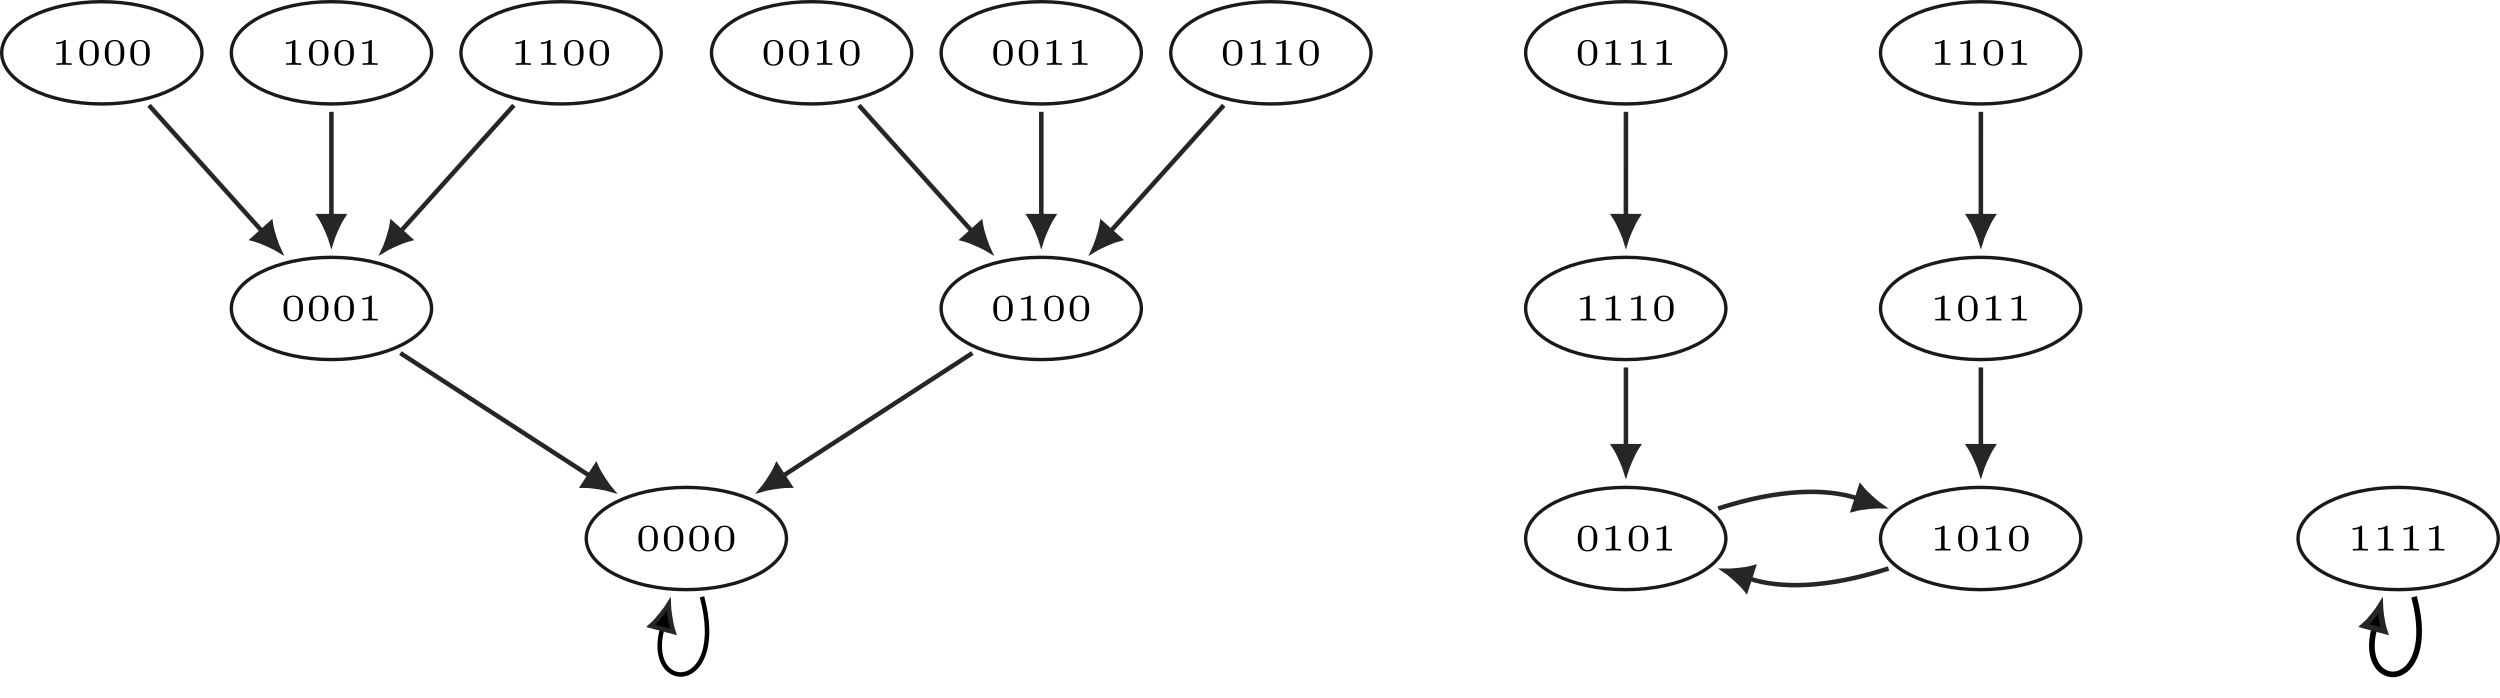
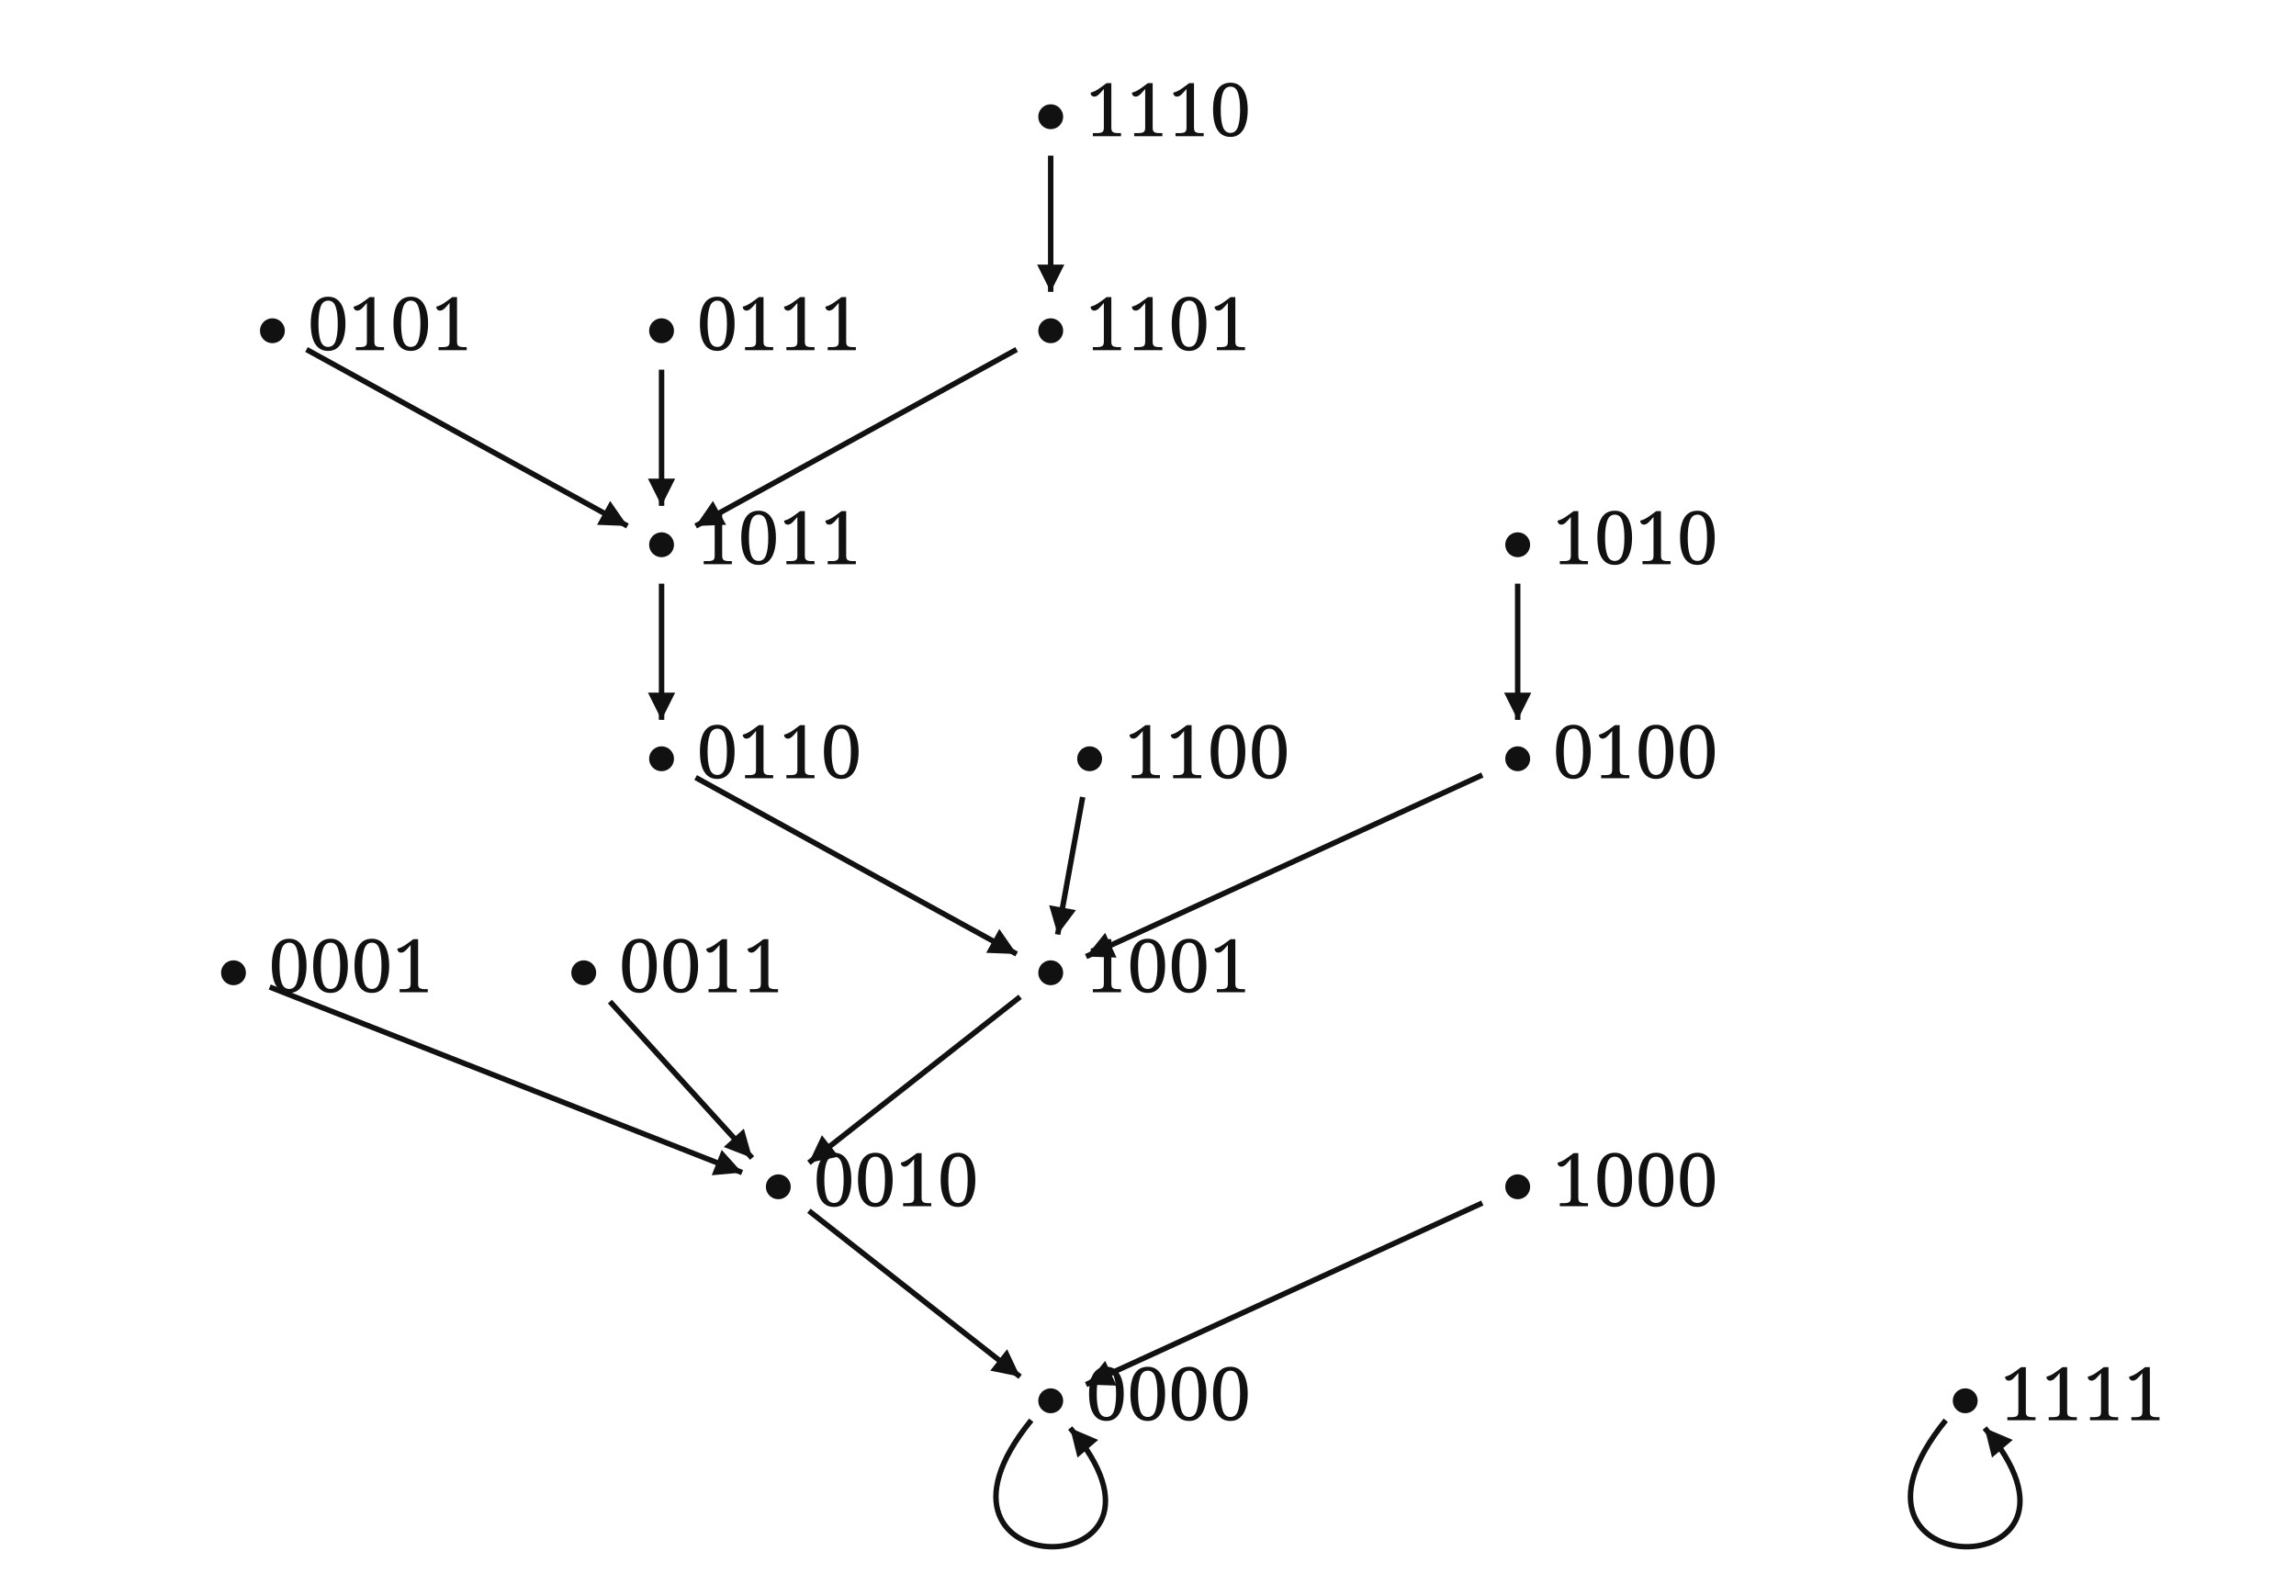
- <svg xmlns="http://www.w3.org/2000/svg" xmlns:xlink="http://www.w3.org/1999/xlink" version="1.1" width="872.996pt" height="243.422pt" viewBox="-131.258 -131.259 872.996 243.422">
+ <svg xmlns="http://www.w3.org/2000/svg" viewBox="0 0 590 410" role="img" aria-labelledby="title desc">
  <defs>
-     <path id="g0-48" d="M2.994-1.594C2.994-1.953 2.994-3.318 1.694-3.318S.394-1.953 .394-1.594C.394-1.23 .394 .11 1.694 .11S2.994-1.23 2.994-1.594ZM1.694-.055C1.509-.055 1.091-.12 .966-.623C.897-.892 .892-1.245 .892-1.654C.892-2.022 .892-2.366 .971-2.65C1.096-3.068 1.479-3.153 1.694-3.153C2.062-3.153 2.326-2.964 2.426-2.615C2.496-2.361 2.496-1.948 2.496-1.654C2.496-1.315 2.496-.912 2.421-.613C2.291-.13 1.893-.055 1.694-.055Z" />
-     <path id="g0-49" d="M1.983-3.168C1.983-3.318 1.968-3.318 1.803-3.318C1.45-2.999 .897-2.999 .797-2.999H.712V-2.78H.797C.912-2.78 1.235-2.795 1.524-2.919V-.428C1.524-.274 1.524-.219 .996-.219H.747V0C1.021-.02 1.465-.02 1.753-.02S2.486-.02 2.76 0V-.219H2.511C1.983-.219 1.983-.274 1.983-.428V-3.168Z" />
+     <marker id="arrow" viewBox="0 0 8 8" refX="8" refY="4" markerWidth="5" markerHeight="5" orient="auto">
+       <path d="M0 0 8 4 0 8Z" fill="#111" />
+     </marker>
  </defs>
-   <g id="page1" transform="matrix(1.988 0 0 1.988 0 0)">
-     <path d="M-30.551-56.746C-30.551-61.704-38.426-65.727-48.141-65.727C-57.852-65.727-65.727-61.704-65.727-56.746C-65.727-51.786-57.852-47.766-48.141-47.766C-38.426-47.766-30.551-51.786-30.551-56.746Z" stroke="#1a1a1a" fill="none" stroke-width=".598" stroke-miterlimit="10" />
-     <g transform="matrix(1.31999 0 0 1.31999 -124.2334 -125.9207)">
-       <use x="50.868" y="54.011" xlink:href="#g0-49" />
-       <use x="54.258" y="54.011" xlink:href="#g0-48" />
-       <use x="57.648" y="54.011" xlink:href="#g0-48" />
-       <use x="61.038" y="54.011" xlink:href="#g0-48" />
+   <g fill="none" stroke="#111" stroke-width="1.4" marker-end="url(#arrow)">
+     <path data-from="1000" data-to="0000" d="M380.91 309.17 L279.09 355.83" />
+     <path data-from="1001" data-to="0010" d="M262.14 256.18 L207.86 298.82" />
+     <path data-from="1010" data-to="0100" d="M390.00 150.00 L390.00 185.00" />
+     <path data-from="1011" data-to="0110" d="M170.00 150.00 L170.00 185.00" />
+     <path data-from="1100" data-to="1001" d="M278.21 204.84 L271.79 240.16" />
+     <path data-from="1101" data-to="1011" d="M261.24 89.82 L178.76 135.18" />
+     <path data-from="1110" data-to="1101" d="M270.00 40.00 L270.00 75.00" />
+     <path data-from="1111" data-to="1111" d="M500 365 C465 408 545 408 510 367" />
+     <path data-from="0101" data-to="1011" d="M78.76 89.82 L161.24 135.18" />
+     <path data-from="0111" data-to="1011" d="M170.00 95.00 L170.00 130.00" />
+     <path data-from="0110" data-to="1001" d="M178.76 199.82 L261.24 245.18" />
+     <path data-from="0100" data-to="1001" d="M380.91 199.17 L279.09 245.83" />
+     <path data-from="0001" data-to="0010" d="M69.31 253.66 L190.69 301.34" />
+     <path data-from="0011" data-to="0010" d="M156.73 257.40 L193.27 297.60" />
+     <path data-from="0010" data-to="0000" d="M207.86 311.18 L262.14 353.82" />
+     <path data-from="0000" data-to="0000" d="M265 365 C230 408 310 408 275 367" />
+   </g>
+   <g fill="#111" font-family="Georgia, serif" font-size="19">
+     <g data-state="1000">
+       <circle cx="390" cy="305" r="3.2" />
+       <text x="399" y="310">1000</text>
    </g>
-     <path d="M9.781-56.746C9.781-61.704 1.91-65.727-7.805-65.727C-17.516-65.727-25.391-61.704-25.391-56.746C-25.391-51.786-17.516-47.766-7.805-47.766C1.91-47.766 9.781-51.786 9.781-56.746Z" stroke="#1a1a1a" fill="none" stroke-width=".598" stroke-miterlimit="10" />
-     <g transform="matrix(1.31999 0 0 1.31999 -83.89779 -125.9207)">
-       <use x="50.868" y="54.011" xlink:href="#g0-49" />
-       <use x="54.258" y="54.011" xlink:href="#g0-48" />
-       <use x="57.648" y="54.011" xlink:href="#g0-48" />
-       <use x="61.038" y="54.011" xlink:href="#g0-49" />
+     <g data-state="1001">
+       <circle cx="270" cy="250" r="3.2" />
+       <text x="279" y="255">1001</text>
    </g>
-     <path d="M50.121-56.746C50.121-61.704 42.246-65.727 32.531-65.727C22.82-65.727 14.945-61.704 14.945-56.746C14.945-51.786 22.82-47.766 32.531-47.766C42.246-47.766 50.121-51.786 50.121-56.746Z" stroke="#1a1a1a" fill="none" stroke-width=".598" stroke-miterlimit="10" />
-     <g transform="matrix(1.31999 0 0 1.31999 -43.56159 -125.9207)">
-       <use x="50.868" y="54.011" xlink:href="#g0-49" />
-       <use x="54.258" y="54.011" xlink:href="#g0-49" />
-       <use x="57.648" y="54.011" xlink:href="#g0-48" />
-       <use x="61.038" y="54.011" xlink:href="#g0-48" />
+     <g data-state="1010">
+       <circle cx="390" cy="140" r="3.2" />
+       <text x="399" y="145">1010</text>
    </g>
-     <path d="M9.781-11.844C9.781-16.805 1.91-20.824-7.805-20.824C-17.516-20.824-25.391-16.805-25.391-11.844C-25.391-6.883-17.516-2.863-7.805-2.863C1.91-2.863 9.781-6.883 9.781-11.844Z" stroke="#1a1a1a" fill="none" stroke-width=".598" stroke-miterlimit="10" />
-     <g transform="matrix(1.31999 0 0 1.31999 -83.89779 -81.01945)">
-       <use x="50.868" y="54.011" xlink:href="#g0-48" />
-       <use x="54.258" y="54.011" xlink:href="#g0-48" />
-       <use x="57.648" y="54.011" xlink:href="#g0-48" />
-       <use x="61.038" y="54.011" xlink:href="#g0-49" />
+     <g data-state="1011">
+       <circle cx="170" cy="140" r="3.2" />
+       <text x="179" y="145">1011</text>
    </g>
-     <path d="M94.121-56.746C94.121-61.704 86.25-65.727 76.535-65.727C66.824-65.727 58.949-61.704 58.949-56.746C58.949-51.786 66.824-47.766 76.535-47.766C86.25-47.766 94.121-51.786 94.121-56.746Z" stroke="#1a1a1a" fill="none" stroke-width=".598" stroke-miterlimit="10" />
-     <g transform="matrix(1.31999 0 0 1.31999 .441209 -125.9207)">
-       <use x="50.868" y="54.011" xlink:href="#g0-48" />
-       <use x="54.258" y="54.011" xlink:href="#g0-48" />
-       <use x="57.648" y="54.011" xlink:href="#g0-49" />
-       <use x="61.038" y="54.011" xlink:href="#g0-48" />
+     <g data-state="1100">
+       <circle cx="280" cy="195" r="3.2" />
+       <text x="289" y="200">1100</text>
    </g>
-     <path d="M134.457-56.746C134.457-61.704 126.586-65.727 116.871-65.727C107.16-65.727 99.285-61.704 99.285-56.746C99.285-51.786 107.16-47.766 116.871-47.766C126.586-47.766 134.457-51.786 134.457-56.746Z" stroke="#1a1a1a" fill="none" stroke-width=".598" stroke-miterlimit="10" />
-     <g transform="matrix(1.31999 0 0 1.31999 40.77741 -125.9207)">
-       <use x="50.868" y="54.011" xlink:href="#g0-48" />
-       <use x="54.258" y="54.011" xlink:href="#g0-48" />
-       <use x="57.648" y="54.011" xlink:href="#g0-49" />
-       <use x="61.038" y="54.011" xlink:href="#g0-49" />
+     <g data-state="1101">
+       <circle cx="270" cy="85" r="3.2" />
+       <text x="279" y="90">1101</text>
    </g>
-     <path d="M174.792-56.746C174.792-61.704 166.922-65.727 157.208-65.727C147.496-65.727 139.621-61.704 139.621-56.746C139.621-51.786 147.496-47.766 157.208-47.766C166.922-47.766 174.792-51.786 174.792-56.746Z" stroke="#1a1a1a" fill="none" stroke-width=".598" stroke-miterlimit="10" />
-     <g transform="matrix(1.31999 0 0 1.31999 81.11341 -125.9207)">
-       <use x="50.868" y="54.011" xlink:href="#g0-48" />
-       <use x="54.258" y="54.011" xlink:href="#g0-49" />
-       <use x="57.648" y="54.011" xlink:href="#g0-49" />
-       <use x="61.038" y="54.011" xlink:href="#g0-48" />
+     <g data-state="1110">
+       <circle cx="270" cy="30" r="3.2" />
+       <text x="279" y="35">1110</text>
    </g>
-     <path d="M134.457-11.844C134.457-16.805 126.586-20.824 116.871-20.824C107.16-20.824 99.285-16.805 99.285-11.844C99.285-6.883 107.16-2.863 116.871-2.863C126.586-2.863 134.457-6.883 134.457-11.844Z" stroke="#1a1a1a" fill="none" stroke-width=".598" stroke-miterlimit="10" />
-     <g transform="matrix(1.31999 0 0 1.31999 40.77741 -81.01945)">
-       <use x="50.868" y="54.011" xlink:href="#g0-48" />
-       <use x="54.258" y="54.011" xlink:href="#g0-49" />
-       <use x="57.648" y="54.011" xlink:href="#g0-48" />
-       <use x="61.038" y="54.011" xlink:href="#g0-48" />
+     <g data-state="1111">
+       <circle cx="505" cy="360" r="3.2" />
+       <text x="514" y="365">1111</text>
    </g>
-     <path d="M72.121 28.566C72.121 23.609 64.246 19.586 54.535 19.586C44.82 19.586 36.949 23.609 36.949 28.566C36.949 33.527 44.82 37.547 54.535 37.547C64.246 37.547 72.121 33.527 72.121 28.566Z" stroke="#1a1a1a" fill="none" stroke-width=".598" stroke-miterlimit="10" />
-     <g transform="matrix(1.31999 0 0 1.31999 -21.55999 -40.60861)">
-       <use x="50.868" y="54.011" xlink:href="#g0-48" />
-       <use x="54.258" y="54.011" xlink:href="#g0-48" />
-       <use x="57.648" y="54.011" xlink:href="#g0-48" />
-       <use x="61.038" y="54.011" xlink:href="#g0-48" />
+     <g data-state="0101">
+       <circle cx="70" cy="85" r="3.2" />
+       <text x="79" y="90">0101</text>
    </g>
-     <path d="M237.132-56.746C237.132-61.704 229.257-65.727 219.547-65.727C209.833-65.727 201.96-61.704 201.96-56.746C201.96-51.786 209.833-47.766 219.547-47.766C229.257-47.766 237.132-51.786 237.132-56.746Z" stroke="#1a1a1a" fill="none" stroke-width=".598" stroke-miterlimit="10" />
-     <g transform="matrix(1.31999 0 0 1.31999 143.4504 -125.9207)">
-       <use x="50.868" y="54.011" xlink:href="#g0-48" />
-       <use x="54.258" y="54.011" xlink:href="#g0-49" />
-       <use x="57.648" y="54.011" xlink:href="#g0-49" />
-       <use x="61.038" y="54.011" xlink:href="#g0-49" />
+     <g data-state="0111">
+       <circle cx="170" cy="85" r="3.2" />
+       <text x="179" y="90">0111</text>
    </g>
-     <path d="M299.469-56.746C299.469-61.704 291.594-65.727 281.882-65.727S264.296-61.704 264.296-56.746C264.296-51.786 272.171-47.766 281.882-47.766S299.469-51.786 299.469-56.746Z" stroke="#1a1a1a" fill="none" stroke-width=".598" stroke-miterlimit="10" />
-     <g transform="matrix(1.31999 0 0 1.31999 205.7884 -125.9207)">
-       <use x="50.868" y="54.011" xlink:href="#g0-49" />
-       <use x="54.258" y="54.011" xlink:href="#g0-49" />
-       <use x="57.648" y="54.011" xlink:href="#g0-48" />
-       <use x="61.038" y="54.011" xlink:href="#g0-49" />
+     <g data-state="0110">
+       <circle cx="170" cy="195" r="3.2" />
+       <text x="179" y="200">0110</text>
    </g>
-     <path d="M237.132-11.844C237.132-16.805 229.257-20.824 219.547-20.824C209.833-20.824 201.96-16.805 201.96-11.844C201.96-6.883 209.833-2.863 219.547-2.863C229.257-2.863 237.132-6.883 237.132-11.844Z" stroke="#1a1a1a" fill="none" stroke-width=".598" stroke-miterlimit="10" />
-     <g transform="matrix(1.31999 0 0 1.31999 143.4504 -81.01945)">
-       <use x="50.868" y="54.011" xlink:href="#g0-49" />
-       <use x="54.258" y="54.011" xlink:href="#g0-49" />
-       <use x="57.648" y="54.011" xlink:href="#g0-49" />
-       <use x="61.038" y="54.011" xlink:href="#g0-48" />
+     <g data-state="0100">
+       <circle cx="390" cy="195" r="3.2" />
+       <text x="399" y="200">0100</text>
    </g>
-     <path d="M299.469-11.844C299.469-16.805 291.594-20.824 281.882-20.824S264.296-16.805 264.296-11.844C264.296-6.883 272.171-2.863 281.882-2.863S299.469-6.883 299.469-11.844Z" stroke="#1a1a1a" fill="none" stroke-width=".598" stroke-miterlimit="10" />
-     <g transform="matrix(1.31999 0 0 1.31999 205.7884 -81.01945)">
-       <use x="50.868" y="54.011" xlink:href="#g0-49" />
-       <use x="54.258" y="54.011" xlink:href="#g0-48" />
-       <use x="57.648" y="54.011" xlink:href="#g0-49" />
-       <use x="61.038" y="54.011" xlink:href="#g0-49" />
+     <g data-state="0001">
+       <circle cx="60" cy="250" r="3.2" />
+       <text x="69" y="255">0001</text>
    </g>
-     <path d="M237.132 28.566C237.132 23.609 229.257 19.586 219.547 19.586C209.833 19.586 201.96 23.609 201.96 28.566C201.96 33.527 209.833 37.547 219.547 37.547C229.257 37.547 237.132 33.527 237.132 28.566Z" stroke="#1a1a1a" fill="none" stroke-width=".598" stroke-miterlimit="10" />
-     <g transform="matrix(1.31999 0 0 1.31999 143.4504 -40.60861)">
-       <use x="50.868" y="54.011" xlink:href="#g0-48" />
-       <use x="54.258" y="54.011" xlink:href="#g0-49" />
-       <use x="57.648" y="54.011" xlink:href="#g0-48" />
-       <use x="61.038" y="54.011" xlink:href="#g0-49" />
+     <g data-state="0011">
+       <circle cx="150" cy="250" r="3.2" />
+       <text x="159" y="255">0011</text>
    </g>
-     <path d="M299.469 28.566C299.469 23.609 291.594 19.586 281.882 19.586S264.296 23.609 264.296 28.566C264.296 33.527 272.171 37.547 281.882 37.547S299.469 33.527 299.469 28.566Z" stroke="#1a1a1a" fill="none" stroke-width=".598" stroke-miterlimit="10" />
-     <g transform="matrix(1.31999 0 0 1.31999 205.7884 -40.60861)">
-       <use x="50.868" y="54.011" xlink:href="#g0-49" />
-       <use x="54.258" y="54.011" xlink:href="#g0-48" />
-       <use x="57.648" y="54.011" xlink:href="#g0-49" />
-       <use x="61.038" y="54.011" xlink:href="#g0-48" />
+     <g data-state="0010">
+       <circle cx="200" cy="305" r="3.2" />
+       <text x="209" y="310">0010</text>
    </g>
-     <path d="M372.808 28.566C372.808 23.609 364.933 19.586 355.223 19.586C345.507 19.586 337.632 23.609 337.632 28.566C337.632 33.527 345.507 37.547 355.223 37.547C364.933 37.547 372.808 33.527 372.808 28.566Z" stroke="#1a1a1a" fill="none" stroke-width=".598" stroke-miterlimit="10" />
-     <g transform="matrix(1.31999 0 0 1.31999 279.1264 -40.60861)">
-       <use x="50.868" y="54.011" xlink:href="#g0-49" />
-       <use x="54.258" y="54.011" xlink:href="#g0-49" />
-       <use x="57.648" y="54.011" xlink:href="#g0-49" />
-       <use x="61.038" y="54.011" xlink:href="#g0-49" />
+     <g data-state="0000">
+       <circle cx="270" cy="360" r="3.2" />
+       <text x="279" y="365">0000</text>
    </g>
-     <path d="M-39.859-47.528L-20.004-25.426" stroke="#262626" fill="none" stroke-width=".797" stroke-miterlimit="10" />
-     <path d="M-17.023-22.105C-17.27-22.621-18.199-25.023-18.469-26.805L-21.543-24.047C-19.797-23.59-17.508-22.406-17.023-22.105Z" fill="#262626" />
-     <path d="M-17.023-22.105C-17.27-22.621-18.199-25.023-18.469-26.805L-21.543-24.047C-19.797-23.59-17.508-22.406-17.023-22.105Z" stroke="#262626" fill="none" stroke-width=".797" stroke-miterlimit="10" />
-     <path d="M-7.812-46.387V-28.062" stroke="#262626" fill="none" stroke-width=".797" stroke-miterlimit="10" />
-     <path d="M-7.813-23.598C-7.652-24.145-6.738-26.555-5.746-28.063L-9.875-28.063C-8.883-26.555-7.973-24.145-7.813-23.598Z" fill="#262626" />
-     <path d="M-7.813-23.598C-7.652-24.145-6.738-26.555-5.746-28.063L-9.875-28.063C-8.883-26.555-7.973-24.145-7.813-23.598Z" stroke="#262626" fill="none" stroke-width=".797" stroke-miterlimit="10" />
-     <path d="M24.234-47.528L4.383-25.426" stroke="#262626" fill="none" stroke-width=".797" stroke-miterlimit="10" />
-     <path d="M1.398-22.105C1.887-22.406 4.172-23.59 5.918-24.047L2.844-26.805C2.578-25.023 1.645-22.621 1.398-22.105Z" fill="#262626" />
-     <path d="M1.398-22.105C1.887-22.406 4.172-23.59 5.918-24.047L2.844-26.805C2.578-25.023 1.645-22.621 1.398-22.105Z" stroke="#262626" fill="none" stroke-width=".797" stroke-miterlimit="10" />
-     <path d="M4.297-4.004L37.531 17.539" stroke="#262626" fill="none" stroke-width=".797" stroke-miterlimit="10" />
-     <path d="M41.277 19.969C40.902 19.535 39.379 17.461 38.656 15.809L36.406 19.273C38.211 19.262 40.73 19.805 41.277 19.969Z" fill="#262626" />
-     <path d="M41.277 19.969C40.902 19.535 39.379 17.461 38.656 15.809L36.406 19.273C38.211 19.262 40.73 19.805 41.277 19.969Z" stroke="#262626" fill="none" stroke-width=".797" stroke-miterlimit="10" />
-     <path d="M84.836-47.528L104.688-25.426" stroke="#262626" fill="none" stroke-width=".797" stroke-miterlimit="10" />
-     <path d="M107.672-22.105C107.426-22.621 106.492-25.023 106.222-26.805L103.152-24.047C104.898-23.59 107.183-22.406 107.672-22.105Z" fill="#262626" />
-     <path d="M107.672-22.105C107.426-22.621 106.492-25.023 106.222-26.805L103.152-24.047C104.898-23.59 107.183-22.406 107.672-22.105Z" stroke="#262626" fill="none" stroke-width=".797" stroke-miterlimit="10" />
-     <path d="M116.883-46.387V-28.062" stroke="#262626" fill="none" stroke-width=".797" stroke-miterlimit="10" />
-     <path d="M116.883-23.598C117.043-24.145 117.953-26.555 118.945-28.063L114.817-28.063C115.809-26.555 116.723-24.145 116.883-23.598Z" fill="#262626" />
-     <path d="M116.883-23.598C117.043-24.145 117.953-26.555 118.945-28.063L114.817-28.063C115.809-26.555 116.723-24.145 116.883-23.598Z" stroke="#262626" fill="none" stroke-width=".797" stroke-miterlimit="10" />
-     <path d="M148.93-47.528L129.074-25.426" stroke="#262626" fill="none" stroke-width=".797" stroke-miterlimit="10" />
-     <path d="M126.094-22.106C126.578-22.406 128.867-23.59 130.61-24.047L127.539-26.805C127.27-25.023 126.34-22.621 126.094-22.106Z" fill="#262626" />
-     <path d="M126.094-22.106C126.578-22.406 128.867-23.59 130.61-24.047L127.539-26.805C127.27-25.023 126.34-22.621 126.094-22.106Z" stroke="#262626" fill="none" stroke-width=".797" stroke-miterlimit="10" />
-     <path d="M104.773-4.004L71.539 17.539" stroke="#262626" fill="none" stroke-width=".797" stroke-miterlimit="10" />
-     <path d="M67.793 19.969C68.34 19.805 70.859 19.262 72.664 19.273L70.414 15.809C69.691 17.461 68.168 19.535 67.793 19.969Z" fill="#262626" />
-     <path d="M67.793 19.969C68.34 19.805 70.859 19.262 72.664 19.273L70.414 15.809C69.691 17.461 68.168 19.535 67.793 19.969Z" stroke="#262626" fill="none" stroke-width=".797" stroke-miterlimit="10" />
-     <path d="M57.281 38.812C61.863 55.922 47.207 55.922 50.277 44.449" stroke="#000" fill="none" stroke-width=".797" stroke-miterlimit="10" />
-     <path d="M51.434 40.141C51.137 40.629 49.633 42.719 48.285 43.918L52.273 44.984C51.703 43.273 51.449 40.711 51.434 40.141Z" />
-     <path d="M51.434 40.141C51.137 40.629 49.633 42.719 48.285 43.918L52.273 44.984C51.703 43.273 51.449 40.711 51.434 40.141Z" stroke="#262626" fill="none" stroke-width=".797" stroke-miterlimit="10" />
-     <path d="M219.575-46.387L219.571-28.062" stroke="#262626" fill="none" stroke-width=".797" stroke-miterlimit="10" />
-     <path d="M219.571-23.598C219.731-24.145 220.645-26.555 221.637-28.063L217.508-28.063C218.5-26.555 219.41-24.145 219.571-23.598Z" fill="#262626" />
-     <path d="M219.571-23.598C219.731-24.145 220.645-26.555 221.637-28.063L217.508-28.063C218.5-26.555 219.41-24.145 219.571-23.598Z" stroke="#262626" fill="none" stroke-width=".797" stroke-miterlimit="10" />
-     <path d="M219.575-1.48V12.355" stroke="#262626" fill="none" stroke-width=".797" stroke-miterlimit="10" />
-     <path d="M219.57 16.816C219.734 16.269 220.644 13.859 221.636 12.355L217.507 12.355C218.5 13.859 219.41 16.269 219.57 16.816Z" fill="#262626" />
-     <path d="M219.57 16.816C219.734 16.269 220.644 13.859 221.636 12.355L217.507 12.355C218.5 13.859 219.41 16.269 219.57 16.816Z" stroke="#262626" fill="none" stroke-width=".797" stroke-miterlimit="10" />
-     <path d="M281.921-46.387L281.918-28.062" stroke="#262626" fill="none" stroke-width=".797" stroke-miterlimit="10" />
-     <path d="M281.918-23.598C282.078-24.145 282.992-26.555 283.984-28.063L279.855-28.063C280.843-26.555 281.757-24.145 281.918-23.598Z" fill="#262626" />
-     <path d="M281.918-23.598C282.078-24.145 282.992-26.555 283.984-28.063L279.855-28.063C280.843-26.555 281.757-24.145 281.918-23.598Z" stroke="#262626" fill="none" stroke-width=".797" stroke-miterlimit="10" />
-     <path d="M281.921-1.48L281.918 12.355" stroke="#262626" fill="none" stroke-width=".797" stroke-miterlimit="10" />
-     <path d="M281.918 16.816C282.078 16.269 282.992 13.859 283.984 12.355H279.855C280.847 13.859 281.758 16.269 281.918 16.816Z" fill="#262626" />
-     <path d="M281.918 16.816C282.078 16.269 282.992 13.859 283.984 12.355H279.855C280.847 13.859 281.758 16.269 281.918 16.816Z" stroke="#262626" fill="none" stroke-width=".797" stroke-miterlimit="10" />
-     <path d="M235.778 23.297C246.632 19.77 254.847 19.77 260.152 21.492" stroke="#262626" fill="none" stroke-width=".797" stroke-miterlimit="10" />
-     <path d="M264.398 22.871C263.926 22.547 261.918 20.937 260.789 19.527L259.516 23.457C261.254 22.977 263.828 22.855 264.398 22.871Z" fill="#262626" />
-     <path d="M264.398 22.871C263.926 22.547 261.918 20.937 260.789 19.527L259.516 23.457C261.254 22.977 263.828 22.855 264.398 22.871Z" stroke="#262626" fill="none" stroke-width=".797" stroke-miterlimit="10" />
-     <path d="M265.704 33.832C254.847 37.355 246.632 37.355 241.328 35.633" stroke="#262626" fill="none" stroke-width=".797" stroke-miterlimit="10" />
-     <path d="M237.086 34.254C237.555 34.574 239.566 36.187 240.691 37.598L241.969 33.668C240.23 34.148 237.656 34.269 237.086 34.254Z" fill="#262626" />
-     <path d="M237.086 34.254C237.555 34.574 239.566 36.187 240.691 37.598L241.969 33.668C240.23 34.148 237.656 34.269 237.086 34.254Z" stroke="#262626" fill="none" stroke-width=".797" stroke-miterlimit="10" />
-     <path d="M358.015 38.812C362.589 55.922 347.93 55.922 351.036 44.355" stroke="#000" fill="none" stroke-width=".996" stroke-miterlimit="10" />
-     <path d="M352.078 40.473C351.813 40.91 350.45 42.793 349.227 43.867L352.844 44.84C352.328 43.297 352.094 40.984 352.078 40.473Z" />
-     <path d="M352.078 40.473C351.813 40.91 350.45 42.793 349.227 43.867L352.844 44.84C352.328 43.297 352.094 40.984 352.078 40.473Z" stroke="#262626" fill="none" stroke-width=".996" stroke-miterlimit="10" />
  </g>
</svg>
